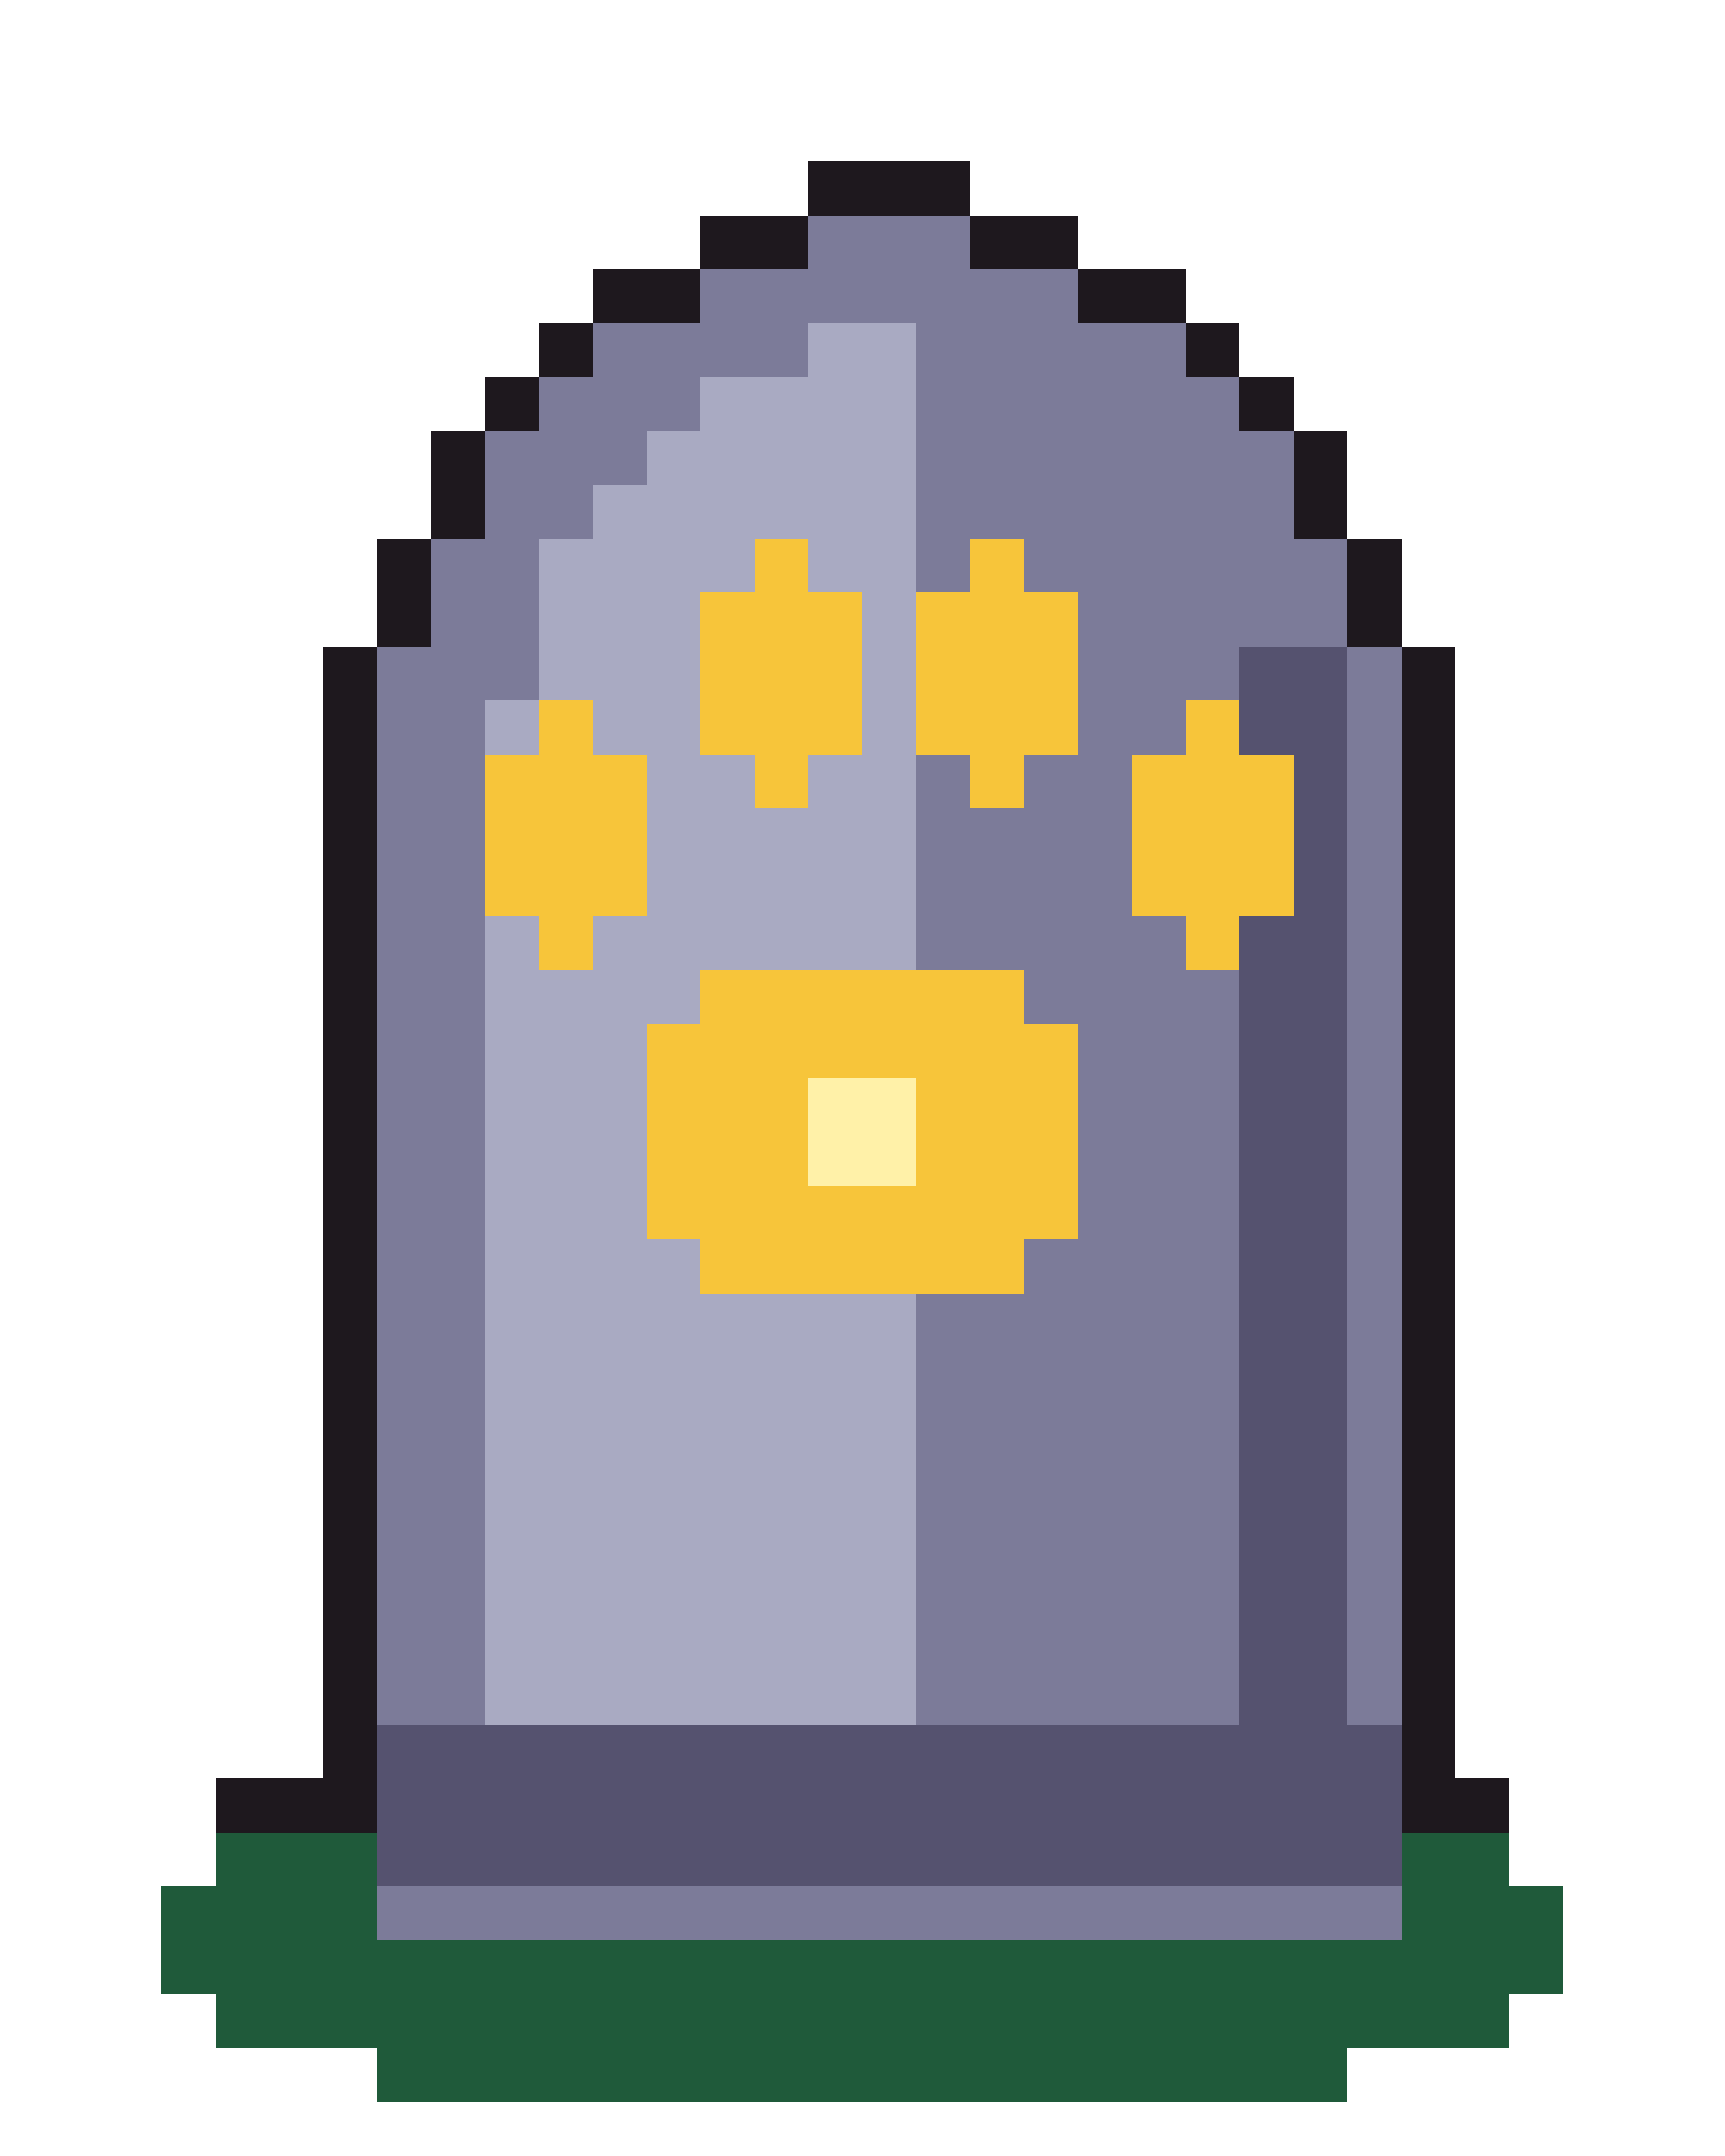
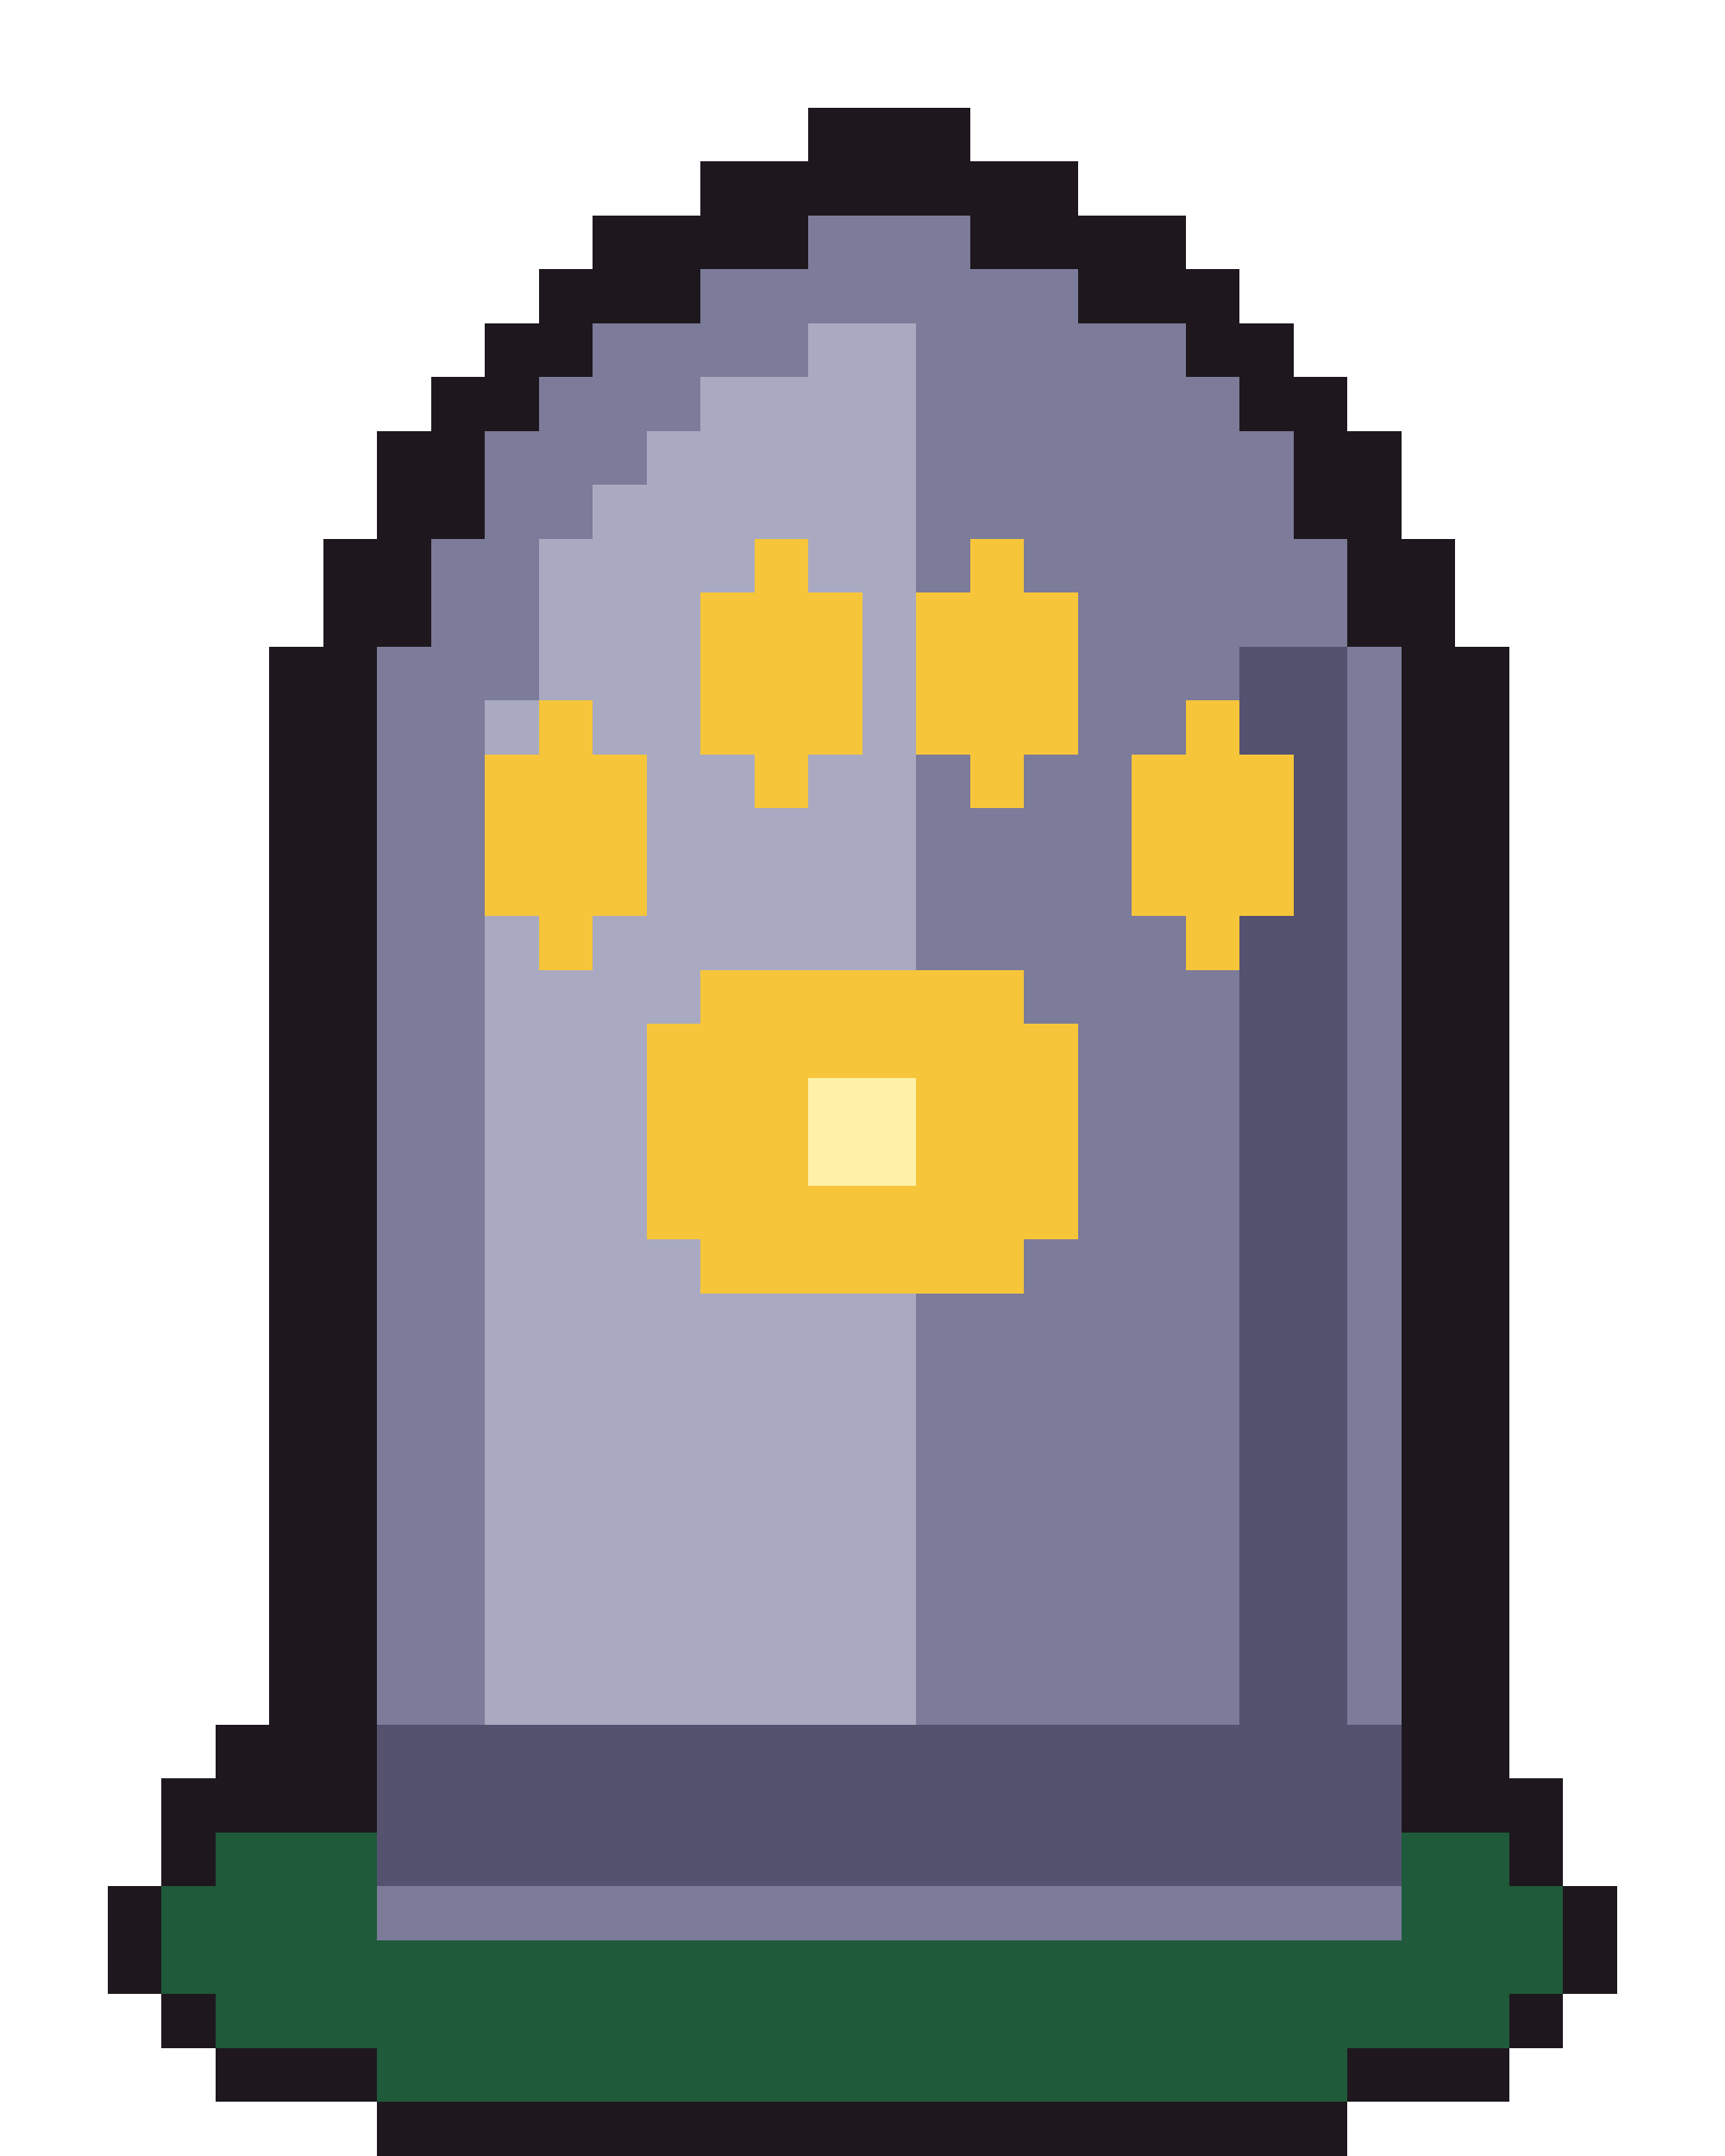
<svg xmlns="http://www.w3.org/2000/svg" width="32" height="40" viewBox="0 0 32 40" shape-rendering="crispEdges">
-   <rect x="15" y="3" width="3" height="1" fill="#1e181e" />
-   <rect x="13" y="4" width="2" height="1" fill="#1e181e" />
+   <rect x="15" y="2" width="3" height="1" fill="#1e181e" />
+   <rect x="13" y="3" width="7" height="1" fill="#1e181e" />
+   <rect x="11" y="4" width="4" height="1" fill="#1e181e" />
  <rect x="15" y="4" width="3" height="1" fill="#7c7b99" />
-   <rect x="18" y="4" width="2" height="1" fill="#1e181e" />
-   <rect x="11" y="5" width="2" height="1" fill="#1e181e" />
+   <rect x="18" y="4" width="4" height="1" fill="#1e181e" />
+   <rect x="10" y="5" width="3" height="1" fill="#1e181e" />
  <rect x="13" y="5" width="7" height="1" fill="#7c7b99" />
-   <rect x="20" y="5" width="2" height="1" fill="#1e181e" />
-   <rect x="10" y="6" width="1" height="1" fill="#1e181e" />
+   <rect x="20" y="5" width="3" height="1" fill="#1e181e" />
+   <rect x="9" y="6" width="2" height="1" fill="#1e181e" />
  <rect x="11" y="6" width="4" height="1" fill="#7c7b99" />
  <rect x="15" y="6" width="2" height="1" fill="#a9aac2" />
  <rect x="17" y="6" width="5" height="1" fill="#7c7b99" />
-   <rect x="22" y="6" width="1" height="1" fill="#1e181e" />
-   <rect x="9" y="7" width="1" height="1" fill="#1e181e" />
+   <rect x="22" y="6" width="2" height="1" fill="#1e181e" />
+   <rect x="8" y="7" width="2" height="1" fill="#1e181e" />
  <rect x="10" y="7" width="3" height="1" fill="#7c7b99" />
  <rect x="13" y="7" width="4" height="1" fill="#a9aac2" />
  <rect x="17" y="7" width="6" height="1" fill="#7c7b99" />
-   <rect x="23" y="7" width="1" height="1" fill="#1e181e" />
-   <rect x="8" y="8" width="1" height="1" fill="#1e181e" />
+   <rect x="23" y="7" width="2" height="1" fill="#1e181e" />
+   <rect x="7" y="8" width="2" height="1" fill="#1e181e" />
  <rect x="9" y="8" width="3" height="1" fill="#7c7b99" />
  <rect x="12" y="8" width="5" height="1" fill="#a9aac2" />
  <rect x="17" y="8" width="7" height="1" fill="#7c7b99" />
-   <rect x="24" y="8" width="1" height="1" fill="#1e181e" />
-   <rect x="8" y="9" width="1" height="1" fill="#1e181e" />
+   <rect x="24" y="8" width="2" height="1" fill="#1e181e" />
+   <rect x="7" y="9" width="2" height="1" fill="#1e181e" />
  <rect x="9" y="9" width="2" height="1" fill="#7c7b99" />
  <rect x="11" y="9" width="6" height="1" fill="#a9aac2" />
  <rect x="17" y="9" width="7" height="1" fill="#7c7b99" />
-   <rect x="24" y="9" width="1" height="1" fill="#1e181e" />
-   <rect x="7" y="10" width="1" height="1" fill="#1e181e" />
+   <rect x="24" y="9" width="2" height="1" fill="#1e181e" />
+   <rect x="6" y="10" width="2" height="1" fill="#1e181e" />
  <rect x="8" y="10" width="2" height="1" fill="#7c7b99" />
  <rect x="10" y="10" width="4" height="1" fill="#a9aac2" />
  <rect x="14" y="10" width="1" height="1" fill="#f7c53a" />
  <rect x="15" y="10" width="2" height="1" fill="#a9aac2" />
  <rect x="17" y="10" width="1" height="1" fill="#7c7b99" />
  <rect x="18" y="10" width="1" height="1" fill="#f7c53a" />
  <rect x="19" y="10" width="6" height="1" fill="#7c7b99" />
-   <rect x="25" y="10" width="1" height="1" fill="#1e181e" />
-   <rect x="7" y="11" width="1" height="1" fill="#1e181e" />
+   <rect x="25" y="10" width="2" height="1" fill="#1e181e" />
+   <rect x="6" y="11" width="2" height="1" fill="#1e181e" />
  <rect x="8" y="11" width="2" height="1" fill="#7c7b99" />
  <rect x="10" y="11" width="3" height="1" fill="#a9aac2" />
  <rect x="13" y="11" width="3" height="1" fill="#f7c53a" />
  <rect x="16" y="11" width="1" height="1" fill="#a9aac2" />
  <rect x="17" y="11" width="3" height="1" fill="#f7c53a" />
  <rect x="20" y="11" width="5" height="1" fill="#7c7b99" />
-   <rect x="25" y="11" width="1" height="1" fill="#1e181e" />
-   <rect x="6" y="12" width="1" height="1" fill="#1e181e" />
+   <rect x="25" y="11" width="2" height="1" fill="#1e181e" />
+   <rect x="5" y="12" width="2" height="1" fill="#1e181e" />
  <rect x="7" y="12" width="3" height="1" fill="#7c7b99" />
  <rect x="10" y="12" width="3" height="1" fill="#a9aac2" />
  <rect x="13" y="12" width="3" height="1" fill="#f7c53a" />
  <rect x="16" y="12" width="1" height="1" fill="#a9aac2" />
  <rect x="17" y="12" width="3" height="1" fill="#f7c53a" />
  <rect x="20" y="12" width="3" height="1" fill="#7c7b99" />
  <rect x="23" y="12" width="2" height="1" fill="#55526f" />
  <rect x="25" y="12" width="1" height="1" fill="#7c7b99" />
-   <rect x="26" y="12" width="1" height="1" fill="#1e181e" />
-   <rect x="6" y="13" width="1" height="1" fill="#1e181e" />
+   <rect x="26" y="12" width="2" height="1" fill="#1e181e" />
+   <rect x="5" y="13" width="2" height="1" fill="#1e181e" />
  <rect x="7" y="13" width="2" height="1" fill="#7c7b99" />
  <rect x="9" y="13" width="1" height="1" fill="#a9aac2" />
  <rect x="10" y="13" width="1" height="1" fill="#f7c53a" />
  <rect x="11" y="13" width="2" height="1" fill="#a9aac2" />
  <rect x="13" y="13" width="3" height="1" fill="#f7c53a" />
  <rect x="16" y="13" width="1" height="1" fill="#a9aac2" />
  <rect x="17" y="13" width="3" height="1" fill="#f7c53a" />
  <rect x="20" y="13" width="2" height="1" fill="#7c7b99" />
  <rect x="22" y="13" width="1" height="1" fill="#f7c53a" />
  <rect x="23" y="13" width="2" height="1" fill="#55526f" />
  <rect x="25" y="13" width="1" height="1" fill="#7c7b99" />
-   <rect x="26" y="13" width="1" height="1" fill="#1e181e" />
-   <rect x="6" y="14" width="1" height="1" fill="#1e181e" />
+   <rect x="26" y="13" width="2" height="1" fill="#1e181e" />
+   <rect x="5" y="14" width="2" height="1" fill="#1e181e" />
  <rect x="7" y="14" width="2" height="1" fill="#7c7b99" />
  <rect x="9" y="14" width="3" height="1" fill="#f7c53a" />
  <rect x="12" y="14" width="2" height="1" fill="#a9aac2" />
  <rect x="14" y="14" width="1" height="1" fill="#f7c53a" />
  <rect x="15" y="14" width="2" height="1" fill="#a9aac2" />
  <rect x="17" y="14" width="1" height="1" fill="#7c7b99" />
  <rect x="18" y="14" width="1" height="1" fill="#f7c53a" />
  <rect x="19" y="14" width="2" height="1" fill="#7c7b99" />
  <rect x="21" y="14" width="3" height="1" fill="#f7c53a" />
  <rect x="24" y="14" width="1" height="1" fill="#55526f" />
  <rect x="25" y="14" width="1" height="1" fill="#7c7b99" />
-   <rect x="26" y="14" width="1" height="1" fill="#1e181e" />
-   <rect x="6" y="15" width="1" height="1" fill="#1e181e" />
+   <rect x="26" y="14" width="2" height="1" fill="#1e181e" />
+   <rect x="5" y="15" width="2" height="1" fill="#1e181e" />
  <rect x="7" y="15" width="2" height="1" fill="#7c7b99" />
  <rect x="9" y="15" width="3" height="1" fill="#f7c53a" />
  <rect x="12" y="15" width="5" height="1" fill="#a9aac2" />
  <rect x="17" y="15" width="4" height="1" fill="#7c7b99" />
  <rect x="21" y="15" width="3" height="1" fill="#f7c53a" />
  <rect x="24" y="15" width="1" height="1" fill="#55526f" />
  <rect x="25" y="15" width="1" height="1" fill="#7c7b99" />
-   <rect x="26" y="15" width="1" height="1" fill="#1e181e" />
-   <rect x="6" y="16" width="1" height="1" fill="#1e181e" />
+   <rect x="26" y="15" width="2" height="1" fill="#1e181e" />
+   <rect x="5" y="16" width="2" height="1" fill="#1e181e" />
  <rect x="7" y="16" width="2" height="1" fill="#7c7b99" />
  <rect x="9" y="16" width="3" height="1" fill="#f7c53a" />
  <rect x="12" y="16" width="5" height="1" fill="#a9aac2" />
  <rect x="17" y="16" width="4" height="1" fill="#7c7b99" />
  <rect x="21" y="16" width="3" height="1" fill="#f7c53a" />
  <rect x="24" y="16" width="1" height="1" fill="#55526f" />
  <rect x="25" y="16" width="1" height="1" fill="#7c7b99" />
-   <rect x="26" y="16" width="1" height="1" fill="#1e181e" />
-   <rect x="6" y="17" width="1" height="1" fill="#1e181e" />
+   <rect x="26" y="16" width="2" height="1" fill="#1e181e" />
+   <rect x="5" y="17" width="2" height="1" fill="#1e181e" />
  <rect x="7" y="17" width="2" height="1" fill="#7c7b99" />
  <rect x="9" y="17" width="1" height="1" fill="#a9aac2" />
  <rect x="10" y="17" width="1" height="1" fill="#f7c53a" />
  <rect x="11" y="17" width="6" height="1" fill="#a9aac2" />
  <rect x="17" y="17" width="5" height="1" fill="#7c7b99" />
  <rect x="22" y="17" width="1" height="1" fill="#f7c53a" />
  <rect x="23" y="17" width="2" height="1" fill="#55526f" />
  <rect x="25" y="17" width="1" height="1" fill="#7c7b99" />
-   <rect x="26" y="17" width="1" height="1" fill="#1e181e" />
-   <rect x="6" y="18" width="1" height="1" fill="#1e181e" />
+   <rect x="26" y="17" width="2" height="1" fill="#1e181e" />
+   <rect x="5" y="18" width="2" height="1" fill="#1e181e" />
  <rect x="7" y="18" width="2" height="1" fill="#7c7b99" />
  <rect x="9" y="18" width="4" height="1" fill="#a9aac2" />
  <rect x="13" y="18" width="6" height="1" fill="#f7c53a" />
  <rect x="19" y="18" width="4" height="1" fill="#7c7b99" />
  <rect x="23" y="18" width="2" height="1" fill="#55526f" />
  <rect x="25" y="18" width="1" height="1" fill="#7c7b99" />
-   <rect x="26" y="18" width="1" height="1" fill="#1e181e" />
-   <rect x="6" y="19" width="1" height="1" fill="#1e181e" />
+   <rect x="26" y="18" width="2" height="1" fill="#1e181e" />
+   <rect x="5" y="19" width="2" height="1" fill="#1e181e" />
  <rect x="7" y="19" width="2" height="1" fill="#7c7b99" />
  <rect x="9" y="19" width="3" height="1" fill="#a9aac2" />
  <rect x="12" y="19" width="8" height="1" fill="#f7c53a" />
  <rect x="20" y="19" width="3" height="1" fill="#7c7b99" />
  <rect x="23" y="19" width="2" height="1" fill="#55526f" />
  <rect x="25" y="19" width="1" height="1" fill="#7c7b99" />
-   <rect x="26" y="19" width="1" height="1" fill="#1e181e" />
-   <rect x="6" y="20" width="1" height="1" fill="#1e181e" />
+   <rect x="26" y="19" width="2" height="1" fill="#1e181e" />
+   <rect x="5" y="20" width="2" height="1" fill="#1e181e" />
  <rect x="7" y="20" width="2" height="1" fill="#7c7b99" />
  <rect x="9" y="20" width="3" height="1" fill="#a9aac2" />
  <rect x="12" y="20" width="3" height="1" fill="#f7c53a" />
  <rect x="15" y="20" width="2" height="1" fill="#fff1a8" />
  <rect x="17" y="20" width="3" height="1" fill="#f7c53a" />
  <rect x="20" y="20" width="3" height="1" fill="#7c7b99" />
  <rect x="23" y="20" width="2" height="1" fill="#55526f" />
  <rect x="25" y="20" width="1" height="1" fill="#7c7b99" />
-   <rect x="26" y="20" width="1" height="1" fill="#1e181e" />
-   <rect x="6" y="21" width="1" height="1" fill="#1e181e" />
+   <rect x="26" y="20" width="2" height="1" fill="#1e181e" />
+   <rect x="5" y="21" width="2" height="1" fill="#1e181e" />
  <rect x="7" y="21" width="2" height="1" fill="#7c7b99" />
  <rect x="9" y="21" width="3" height="1" fill="#a9aac2" />
  <rect x="12" y="21" width="3" height="1" fill="#f7c53a" />
  <rect x="15" y="21" width="2" height="1" fill="#fff1a8" />
  <rect x="17" y="21" width="3" height="1" fill="#f7c53a" />
  <rect x="20" y="21" width="3" height="1" fill="#7c7b99" />
  <rect x="23" y="21" width="2" height="1" fill="#55526f" />
  <rect x="25" y="21" width="1" height="1" fill="#7c7b99" />
-   <rect x="26" y="21" width="1" height="1" fill="#1e181e" />
-   <rect x="6" y="22" width="1" height="1" fill="#1e181e" />
+   <rect x="26" y="21" width="2" height="1" fill="#1e181e" />
+   <rect x="5" y="22" width="2" height="1" fill="#1e181e" />
  <rect x="7" y="22" width="2" height="1" fill="#7c7b99" />
  <rect x="9" y="22" width="3" height="1" fill="#a9aac2" />
  <rect x="12" y="22" width="8" height="1" fill="#f7c53a" />
  <rect x="20" y="22" width="3" height="1" fill="#7c7b99" />
  <rect x="23" y="22" width="2" height="1" fill="#55526f" />
  <rect x="25" y="22" width="1" height="1" fill="#7c7b99" />
-   <rect x="26" y="22" width="1" height="1" fill="#1e181e" />
-   <rect x="6" y="23" width="1" height="1" fill="#1e181e" />
+   <rect x="26" y="22" width="2" height="1" fill="#1e181e" />
+   <rect x="5" y="23" width="2" height="1" fill="#1e181e" />
  <rect x="7" y="23" width="2" height="1" fill="#7c7b99" />
  <rect x="9" y="23" width="4" height="1" fill="#a9aac2" />
  <rect x="13" y="23" width="6" height="1" fill="#f7c53a" />
  <rect x="19" y="23" width="4" height="1" fill="#7c7b99" />
  <rect x="23" y="23" width="2" height="1" fill="#55526f" />
  <rect x="25" y="23" width="1" height="1" fill="#7c7b99" />
-   <rect x="26" y="23" width="1" height="1" fill="#1e181e" />
-   <rect x="6" y="24" width="1" height="1" fill="#1e181e" />
+   <rect x="26" y="23" width="2" height="1" fill="#1e181e" />
+   <rect x="5" y="24" width="2" height="1" fill="#1e181e" />
  <rect x="7" y="24" width="2" height="1" fill="#7c7b99" />
  <rect x="9" y="24" width="8" height="1" fill="#a9aac2" />
  <rect x="17" y="24" width="6" height="1" fill="#7c7b99" />
  <rect x="23" y="24" width="2" height="1" fill="#55526f" />
  <rect x="25" y="24" width="1" height="1" fill="#7c7b99" />
-   <rect x="26" y="24" width="1" height="1" fill="#1e181e" />
-   <rect x="6" y="25" width="1" height="1" fill="#1e181e" />
+   <rect x="26" y="24" width="2" height="1" fill="#1e181e" />
+   <rect x="5" y="25" width="2" height="1" fill="#1e181e" />
  <rect x="7" y="25" width="2" height="1" fill="#7c7b99" />
  <rect x="9" y="25" width="8" height="1" fill="#a9aac2" />
  <rect x="17" y="25" width="6" height="1" fill="#7c7b99" />
  <rect x="23" y="25" width="2" height="1" fill="#55526f" />
  <rect x="25" y="25" width="1" height="1" fill="#7c7b99" />
-   <rect x="26" y="25" width="1" height="1" fill="#1e181e" />
-   <rect x="6" y="26" width="1" height="1" fill="#1e181e" />
+   <rect x="26" y="25" width="2" height="1" fill="#1e181e" />
+   <rect x="5" y="26" width="2" height="1" fill="#1e181e" />
  <rect x="7" y="26" width="2" height="1" fill="#7c7b99" />
  <rect x="9" y="26" width="8" height="1" fill="#a9aac2" />
  <rect x="17" y="26" width="6" height="1" fill="#7c7b99" />
  <rect x="23" y="26" width="2" height="1" fill="#55526f" />
  <rect x="25" y="26" width="1" height="1" fill="#7c7b99" />
-   <rect x="26" y="26" width="1" height="1" fill="#1e181e" />
-   <rect x="6" y="27" width="1" height="1" fill="#1e181e" />
+   <rect x="26" y="26" width="2" height="1" fill="#1e181e" />
+   <rect x="5" y="27" width="2" height="1" fill="#1e181e" />
  <rect x="7" y="27" width="2" height="1" fill="#7c7b99" />
  <rect x="9" y="27" width="8" height="1" fill="#a9aac2" />
  <rect x="17" y="27" width="6" height="1" fill="#7c7b99" />
  <rect x="23" y="27" width="2" height="1" fill="#55526f" />
  <rect x="25" y="27" width="1" height="1" fill="#7c7b99" />
-   <rect x="26" y="27" width="1" height="1" fill="#1e181e" />
-   <rect x="6" y="28" width="1" height="1" fill="#1e181e" />
+   <rect x="26" y="27" width="2" height="1" fill="#1e181e" />
+   <rect x="5" y="28" width="2" height="1" fill="#1e181e" />
  <rect x="7" y="28" width="2" height="1" fill="#7c7b99" />
  <rect x="9" y="28" width="8" height="1" fill="#a9aac2" />
  <rect x="17" y="28" width="6" height="1" fill="#7c7b99" />
  <rect x="23" y="28" width="2" height="1" fill="#55526f" />
  <rect x="25" y="28" width="1" height="1" fill="#7c7b99" />
-   <rect x="26" y="28" width="1" height="1" fill="#1e181e" />
-   <rect x="6" y="29" width="1" height="1" fill="#1e181e" />
+   <rect x="26" y="28" width="2" height="1" fill="#1e181e" />
+   <rect x="5" y="29" width="2" height="1" fill="#1e181e" />
  <rect x="7" y="29" width="2" height="1" fill="#7c7b99" />
  <rect x="9" y="29" width="8" height="1" fill="#a9aac2" />
  <rect x="17" y="29" width="6" height="1" fill="#7c7b99" />
  <rect x="23" y="29" width="2" height="1" fill="#55526f" />
  <rect x="25" y="29" width="1" height="1" fill="#7c7b99" />
-   <rect x="26" y="29" width="1" height="1" fill="#1e181e" />
-   <rect x="6" y="30" width="1" height="1" fill="#1e181e" />
+   <rect x="26" y="29" width="2" height="1" fill="#1e181e" />
+   <rect x="5" y="30" width="2" height="1" fill="#1e181e" />
  <rect x="7" y="30" width="2" height="1" fill="#7c7b99" />
  <rect x="9" y="30" width="8" height="1" fill="#a9aac2" />
  <rect x="17" y="30" width="6" height="1" fill="#7c7b99" />
  <rect x="23" y="30" width="2" height="1" fill="#55526f" />
  <rect x="25" y="30" width="1" height="1" fill="#7c7b99" />
-   <rect x="26" y="30" width="1" height="1" fill="#1e181e" />
-   <rect x="6" y="31" width="1" height="1" fill="#1e181e" />
+   <rect x="26" y="30" width="2" height="1" fill="#1e181e" />
+   <rect x="5" y="31" width="2" height="1" fill="#1e181e" />
  <rect x="7" y="31" width="2" height="1" fill="#7c7b99" />
  <rect x="9" y="31" width="8" height="1" fill="#a9aac2" />
  <rect x="17" y="31" width="6" height="1" fill="#7c7b99" />
  <rect x="23" y="31" width="2" height="1" fill="#55526f" />
  <rect x="25" y="31" width="1" height="1" fill="#7c7b99" />
-   <rect x="26" y="31" width="1" height="1" fill="#1e181e" />
-   <rect x="6" y="32" width="1" height="1" fill="#1e181e" />
+   <rect x="26" y="31" width="2" height="1" fill="#1e181e" />
+   <rect x="4" y="32" width="3" height="1" fill="#1e181e" />
  <rect x="7" y="32" width="19" height="1" fill="#55526f" />
-   <rect x="26" y="32" width="1" height="1" fill="#1e181e" />
-   <rect x="4" y="33" width="3" height="1" fill="#1e181e" />
+   <rect x="26" y="32" width="2" height="1" fill="#1e181e" />
+   <rect x="3" y="33" width="4" height="1" fill="#1e181e" />
  <rect x="7" y="33" width="19" height="1" fill="#55526f" />
-   <rect x="26" y="33" width="2" height="1" fill="#1e181e" />
+   <rect x="26" y="33" width="3" height="1" fill="#1e181e" />
+   <rect x="3" y="34" width="1" height="1" fill="#1e181e" />
  <rect x="4" y="34" width="3" height="1" fill="#1f5a3a" />
  <rect x="7" y="34" width="19" height="1" fill="#55526f" />
  <rect x="26" y="34" width="2" height="1" fill="#1f5a3a" />
+   <rect x="28" y="34" width="1" height="1" fill="#1e181e" />
+   <rect x="2" y="35" width="1" height="1" fill="#1e181e" />
  <rect x="3" y="35" width="4" height="1" fill="#1f5a3a" />
  <rect x="7" y="35" width="19" height="1" fill="#7c7b99" />
  <rect x="26" y="35" width="3" height="1" fill="#1f5a3a" />
+   <rect x="29" y="35" width="1" height="1" fill="#1e181e" />
+   <rect x="2" y="36" width="1" height="1" fill="#1e181e" />
  <rect x="3" y="36" width="26" height="1" fill="#1f5a3a" />
+   <rect x="29" y="36" width="1" height="1" fill="#1e181e" />
+   <rect x="3" y="37" width="1" height="1" fill="#1e181e" />
  <rect x="4" y="37" width="24" height="1" fill="#1f5a3a" />
+   <rect x="28" y="37" width="1" height="1" fill="#1e181e" />
+   <rect x="4" y="38" width="3" height="1" fill="#1e181e" />
  <rect x="7" y="38" width="18" height="1" fill="#1f5a3a" />
+   <rect x="25" y="38" width="3" height="1" fill="#1e181e" />
+   <rect x="7" y="39" width="18" height="1" fill="#1e181e" />
</svg>
